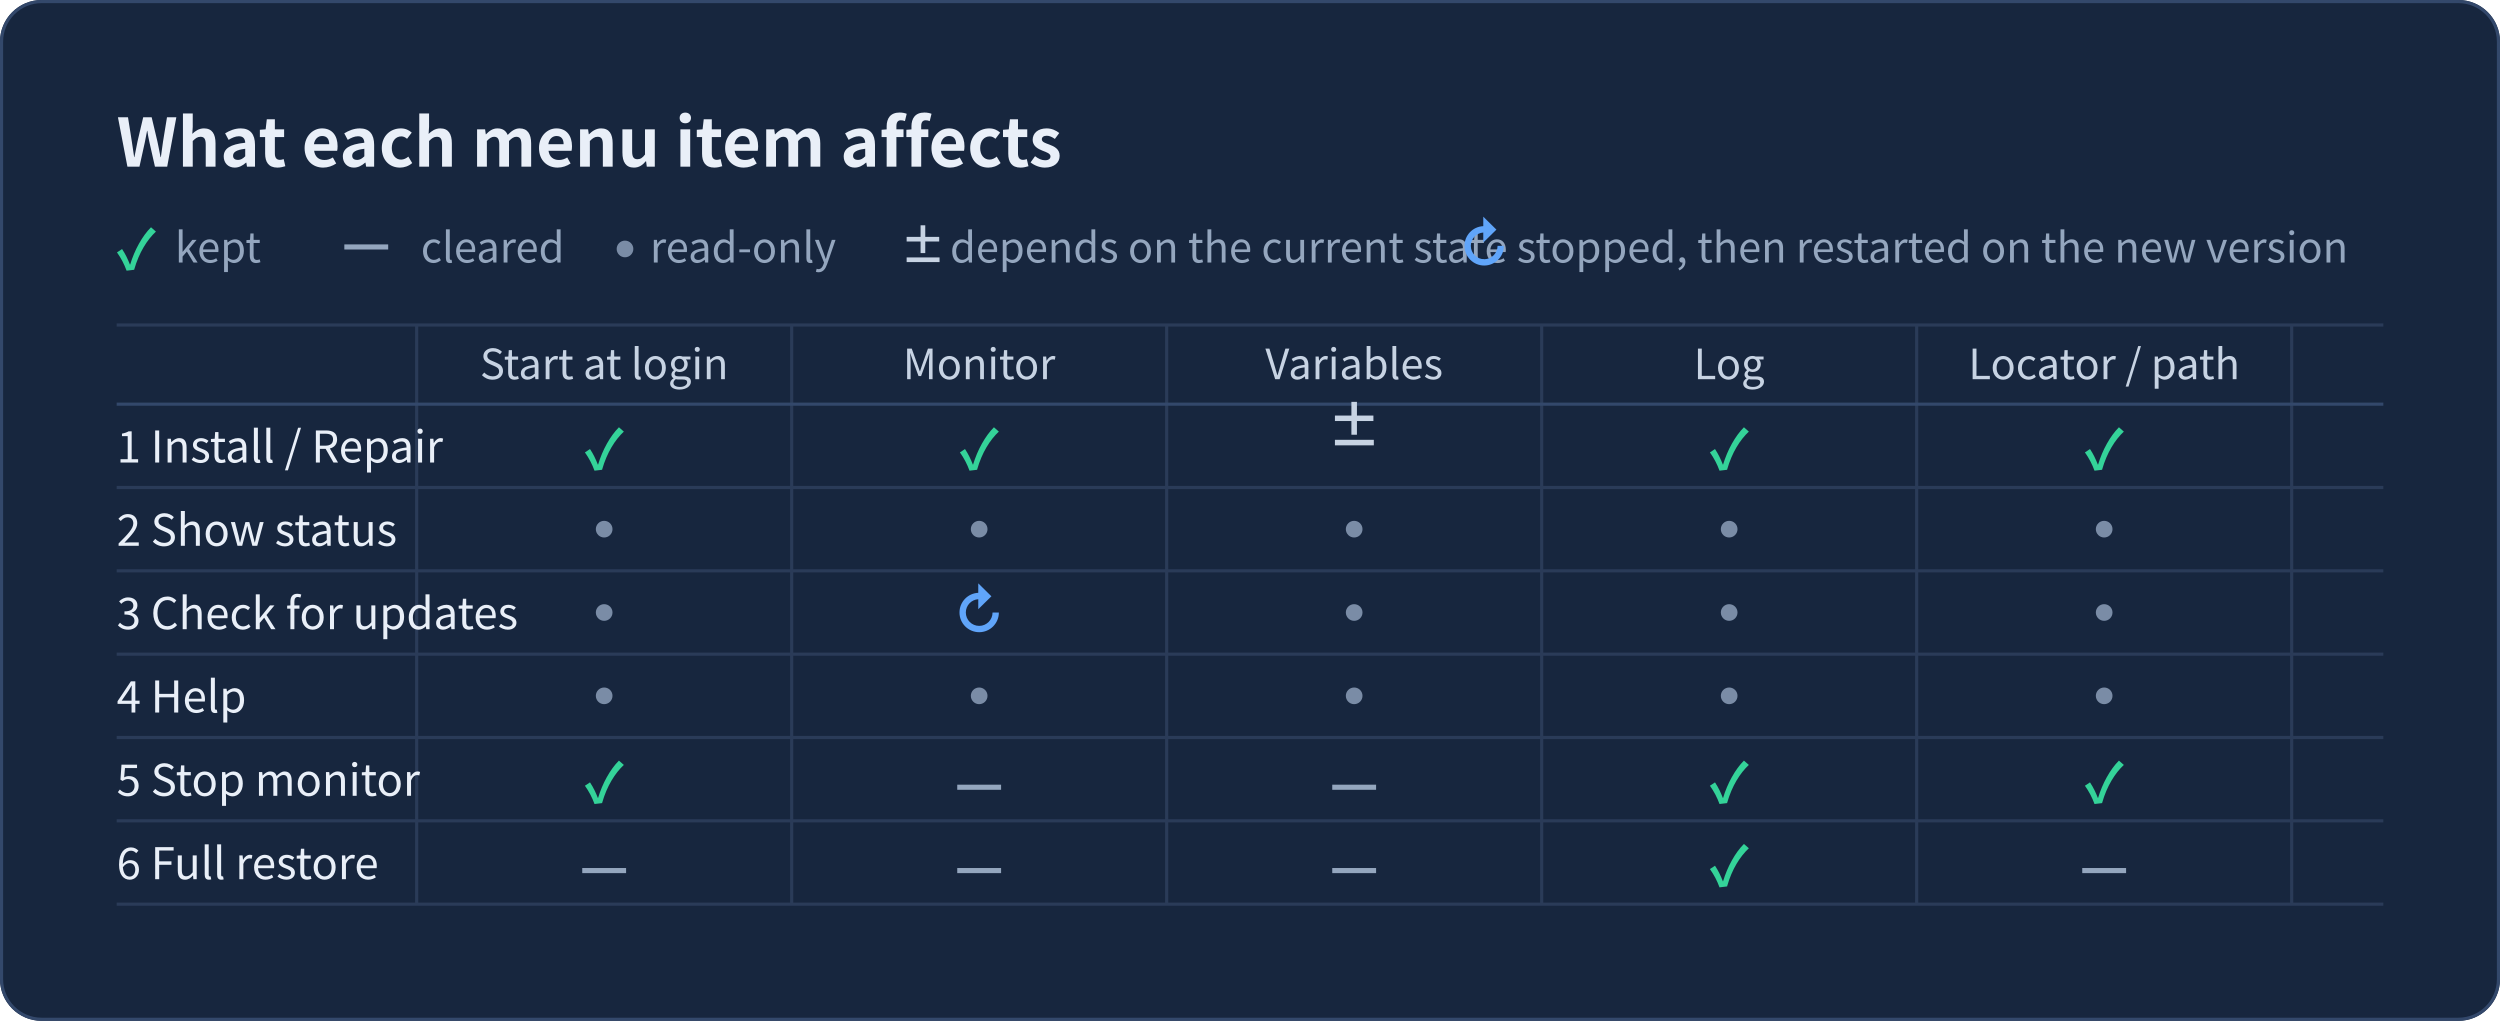
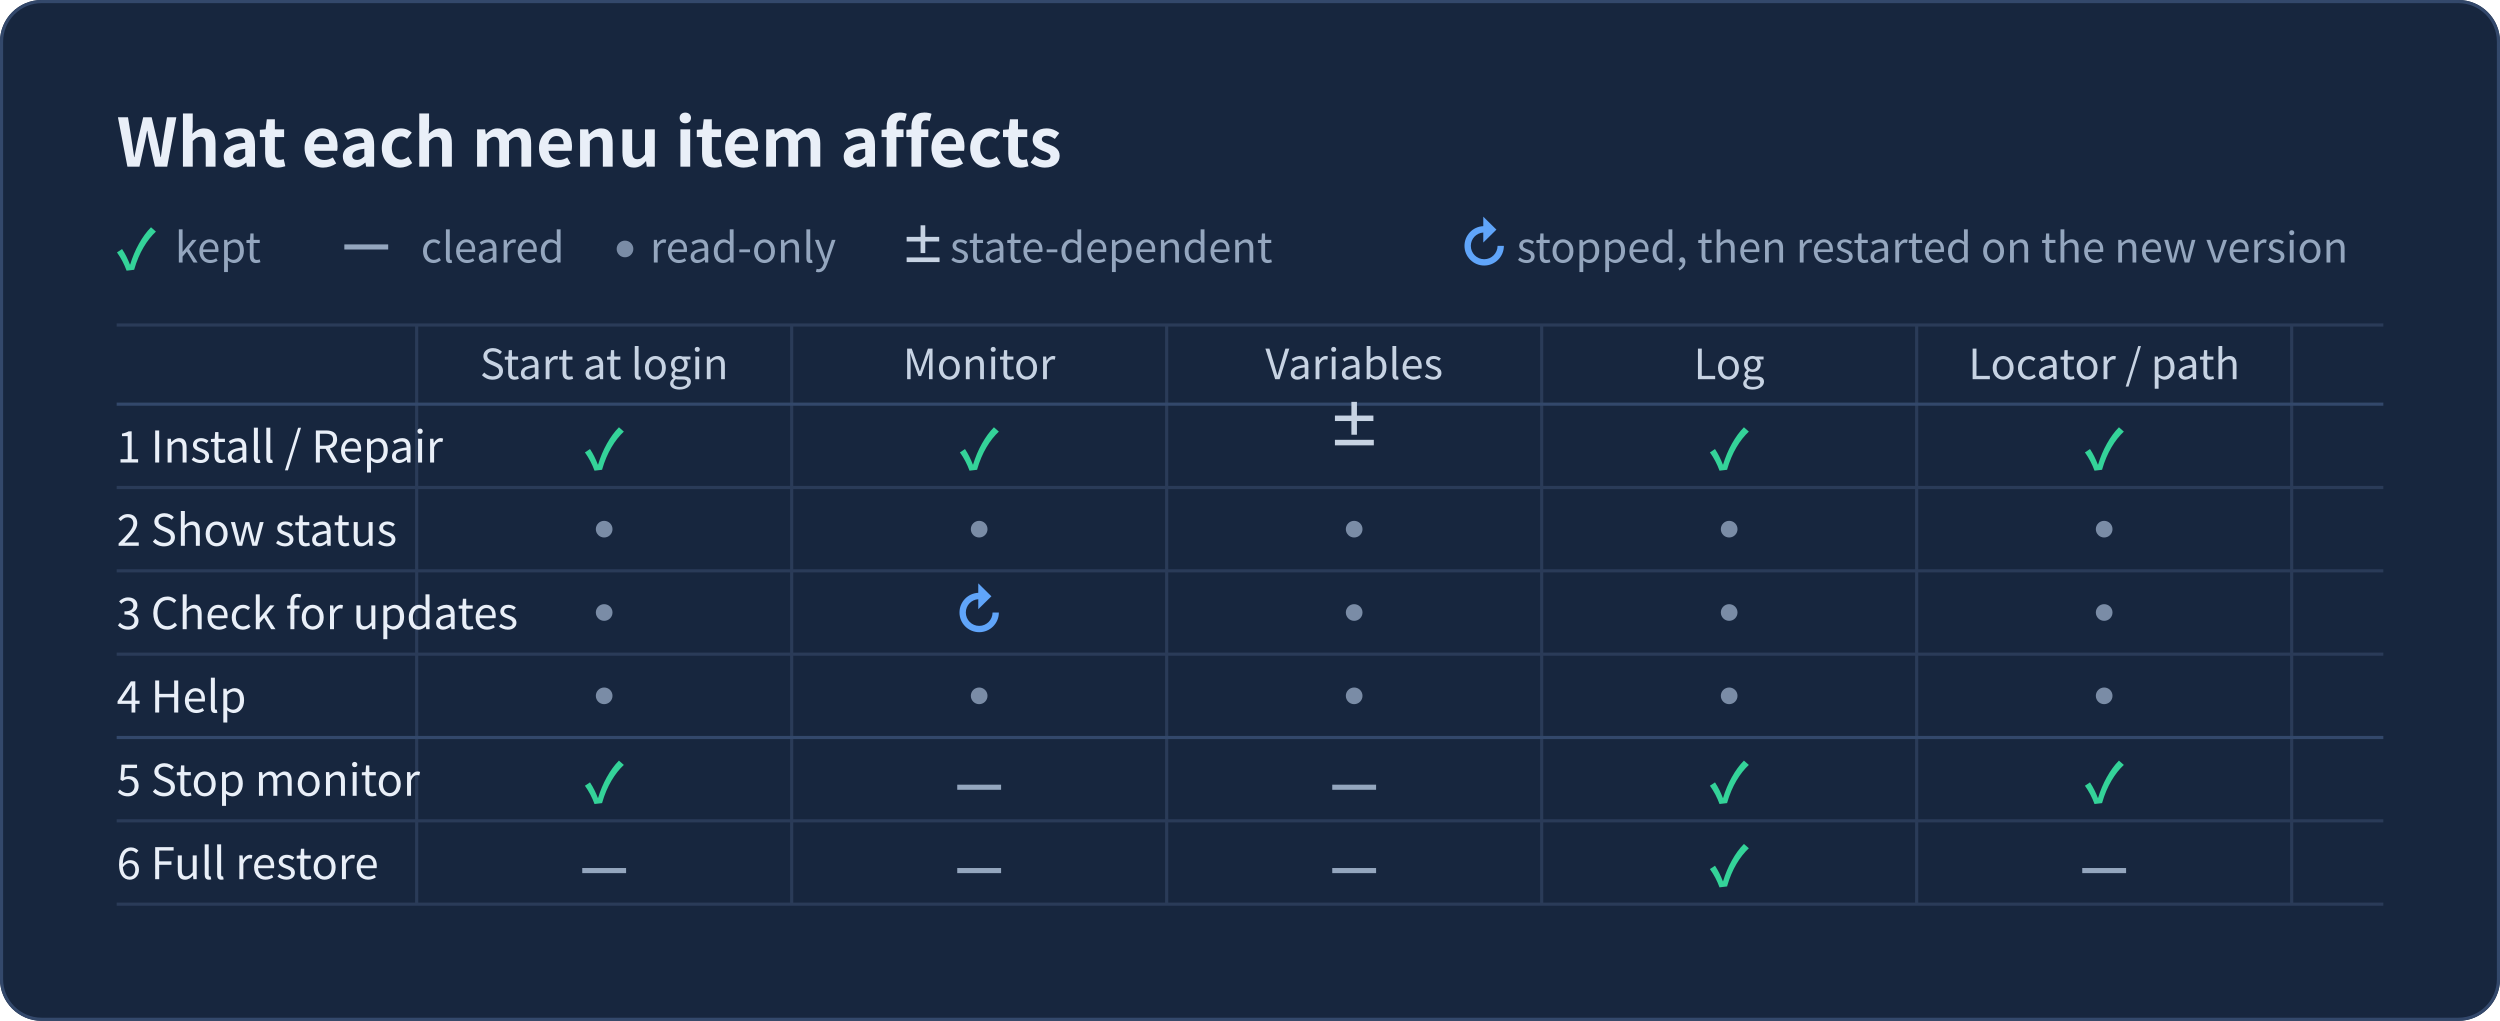
<svg xmlns="http://www.w3.org/2000/svg" width="1200" height="490" viewBox="0 0 1200 490" role="img" aria-labelledby="buttonsTitle buttonsDesc" font-family="-apple-system, BlinkMacSystemFont, 'Segoe UI', 'PingFang SC', 'Microsoft YaHei', 'Noto Sans CJK SC', sans-serif">
  <rect width="1200" height="490" rx="20" fill="#17263E" />
  <rect x="0.75" y="0.75" width="1198.5" height="488.5" rx="19.25" fill="none" stroke="#33486B" stroke-width="1.5" />
  <g id="heading">
    <text x="56" y="80" font-size="32" font-weight="700" fill="#E9EFF8">What each menu item affects</text>
    <text x="56" y="118" dominant-baseline="central" font-size="26" font-weight="700" fill="#34D399">✓</text>
    <text x="84" y="126" font-size="20" fill="#94A6BE">kept</text>
    <text x="164" y="126" font-size="26" font-weight="700" fill="#94A6BE">—</text>
    <text x="202" y="126" font-size="20" fill="#94A6BE">cleared</text>
    <circle cx="300" cy="119.5" r="4" fill="#7A8CA6" />
    <text x="312" y="126" font-size="20" fill="#94A6BE">read-only</text>
    <text x="432" y="126" font-size="22" font-weight="700" fill="#C7D3E3">±</text>
-     <text x="456" y="126" font-size="20" fill="#94A6BE">depends on the current state</text>
+     <text x="456" y="126" font-size="20" fill="#94A6BE">state-dependent</text>
  </g>
  <g id="legend2">
    <text x="700" y="118" dominant-baseline="central" font-size="26" font-weight="700" fill="#60A5FA">↻</text>
    <text x="728" y="126" font-size="20" fill="#94A6BE">stopped, then restarted on the new version</text>
  </g>
  <g id="grid" fill="none" stroke-width="1.5">
    <path d="M200 156V434M380 156V434M560 156V434M740 156V434M920 156V434M1100 156V434" stroke="#2A3B58" />
-     <path d="M56 156H1144M56 314H1144M56 434H1144" stroke="#2A3B58" />
-     <path d="M56 194H1144" stroke="#33486B" />
+     <path d="M56 156H1144M56 434H1144" stroke="#2A3B58" />
+     <path d="M56 194H1144M56 354H1144" stroke="#33486B" />
  </g>
  <g id="column-labels" font-size="20" fill="#C7D3E3" text-anchor="middle">
    <text x="290" y="182">Start at login</text>
    <text x="470" y="182">Monitor</text>
    <text x="650" y="182">Variables</text>
    <text x="830" y="182">Log</text>
    <text x="1010" y="182">Locator / path</text>
  </g>
  <g id="row-labels" font-size="21" fill="#E9EFF8">
    <text x="56" y="222">1 Install / Repair</text>
    <text x="56" y="262">2 Show status</text>
    <text x="56" y="302">3 Check for updates</text>
    <text x="56" y="342">4 Help</text>
    <text x="56" y="382">5 Stop monitor</text>
    <text x="56" y="422">6 Full restore</text>
  </g>
  <g id="row-lines" stroke="#2A3B58" stroke-width="1.5">
-     <path d="M56 234H1144M56 274H1144M56 354H1144M56 394H1144" />
+     <path d="M56 234H1144M56 274H1144M56 314H1144M56 394H1144" />
  </g>
  <g id="kept" font-size="26" font-weight="700" fill="#34D399" text-anchor="middle">
    <text x="290" y="214" dominant-baseline="central">✓</text>
    <text x="470" y="214" dominant-baseline="central">✓</text>
    <text x="830" y="214" dominant-baseline="central">✓</text>
    <text x="1010" y="214" dominant-baseline="central">✓</text>
    <text x="290" y="374" dominant-baseline="central">✓</text>
    <text x="830" y="374" dominant-baseline="central">✓</text>
    <text x="1010" y="374" dominant-baseline="central">✓</text>
    <text x="830" y="414" dominant-baseline="central">✓</text>
  </g>
  <g id="by-state" font-size="26" font-weight="700" fill="#C7D3E3" text-anchor="middle">
    <text x="650" y="214">±</text>
  </g>
  <g id="restart" font-size="26" font-weight="700" fill="#60A5FA" text-anchor="middle">
    <text x="470" y="294" dominant-baseline="central">↻</text>
  </g>
  <g id="cleared" font-size="26" font-weight="700" fill="#94A6BE" text-anchor="middle">
    <text x="470" y="374" dominant-baseline="central">—</text>
    <text x="650" y="374" dominant-baseline="central">—</text>
    <text x="290" y="414" dominant-baseline="central">—</text>
    <text x="470" y="414" dominant-baseline="central">—</text>
    <text x="650" y="414" dominant-baseline="central">—</text>
    <text x="1010" y="414" dominant-baseline="central">—</text>
  </g>
  <g id="read-only" fill="#7A8CA6">
    <circle cx="290" cy="254" r="4" />
    <circle cx="470" cy="254" r="4" />
    <circle cx="650" cy="254" r="4" />
    <circle cx="830" cy="254" r="4" />
    <circle cx="1010" cy="254" r="4" />
    <circle cx="290" cy="294" r="4" />
    <circle cx="650" cy="294" r="4" />
    <circle cx="830" cy="294" r="4" />
    <circle cx="1010" cy="294" r="4" />
    <circle cx="290" cy="334" r="4" />
    <circle cx="470" cy="334" r="4" />
    <circle cx="650" cy="334" r="4" />
    <circle cx="830" cy="334" r="4" />
    <circle cx="1010" cy="334" r="4" />
  </g>
</svg>
